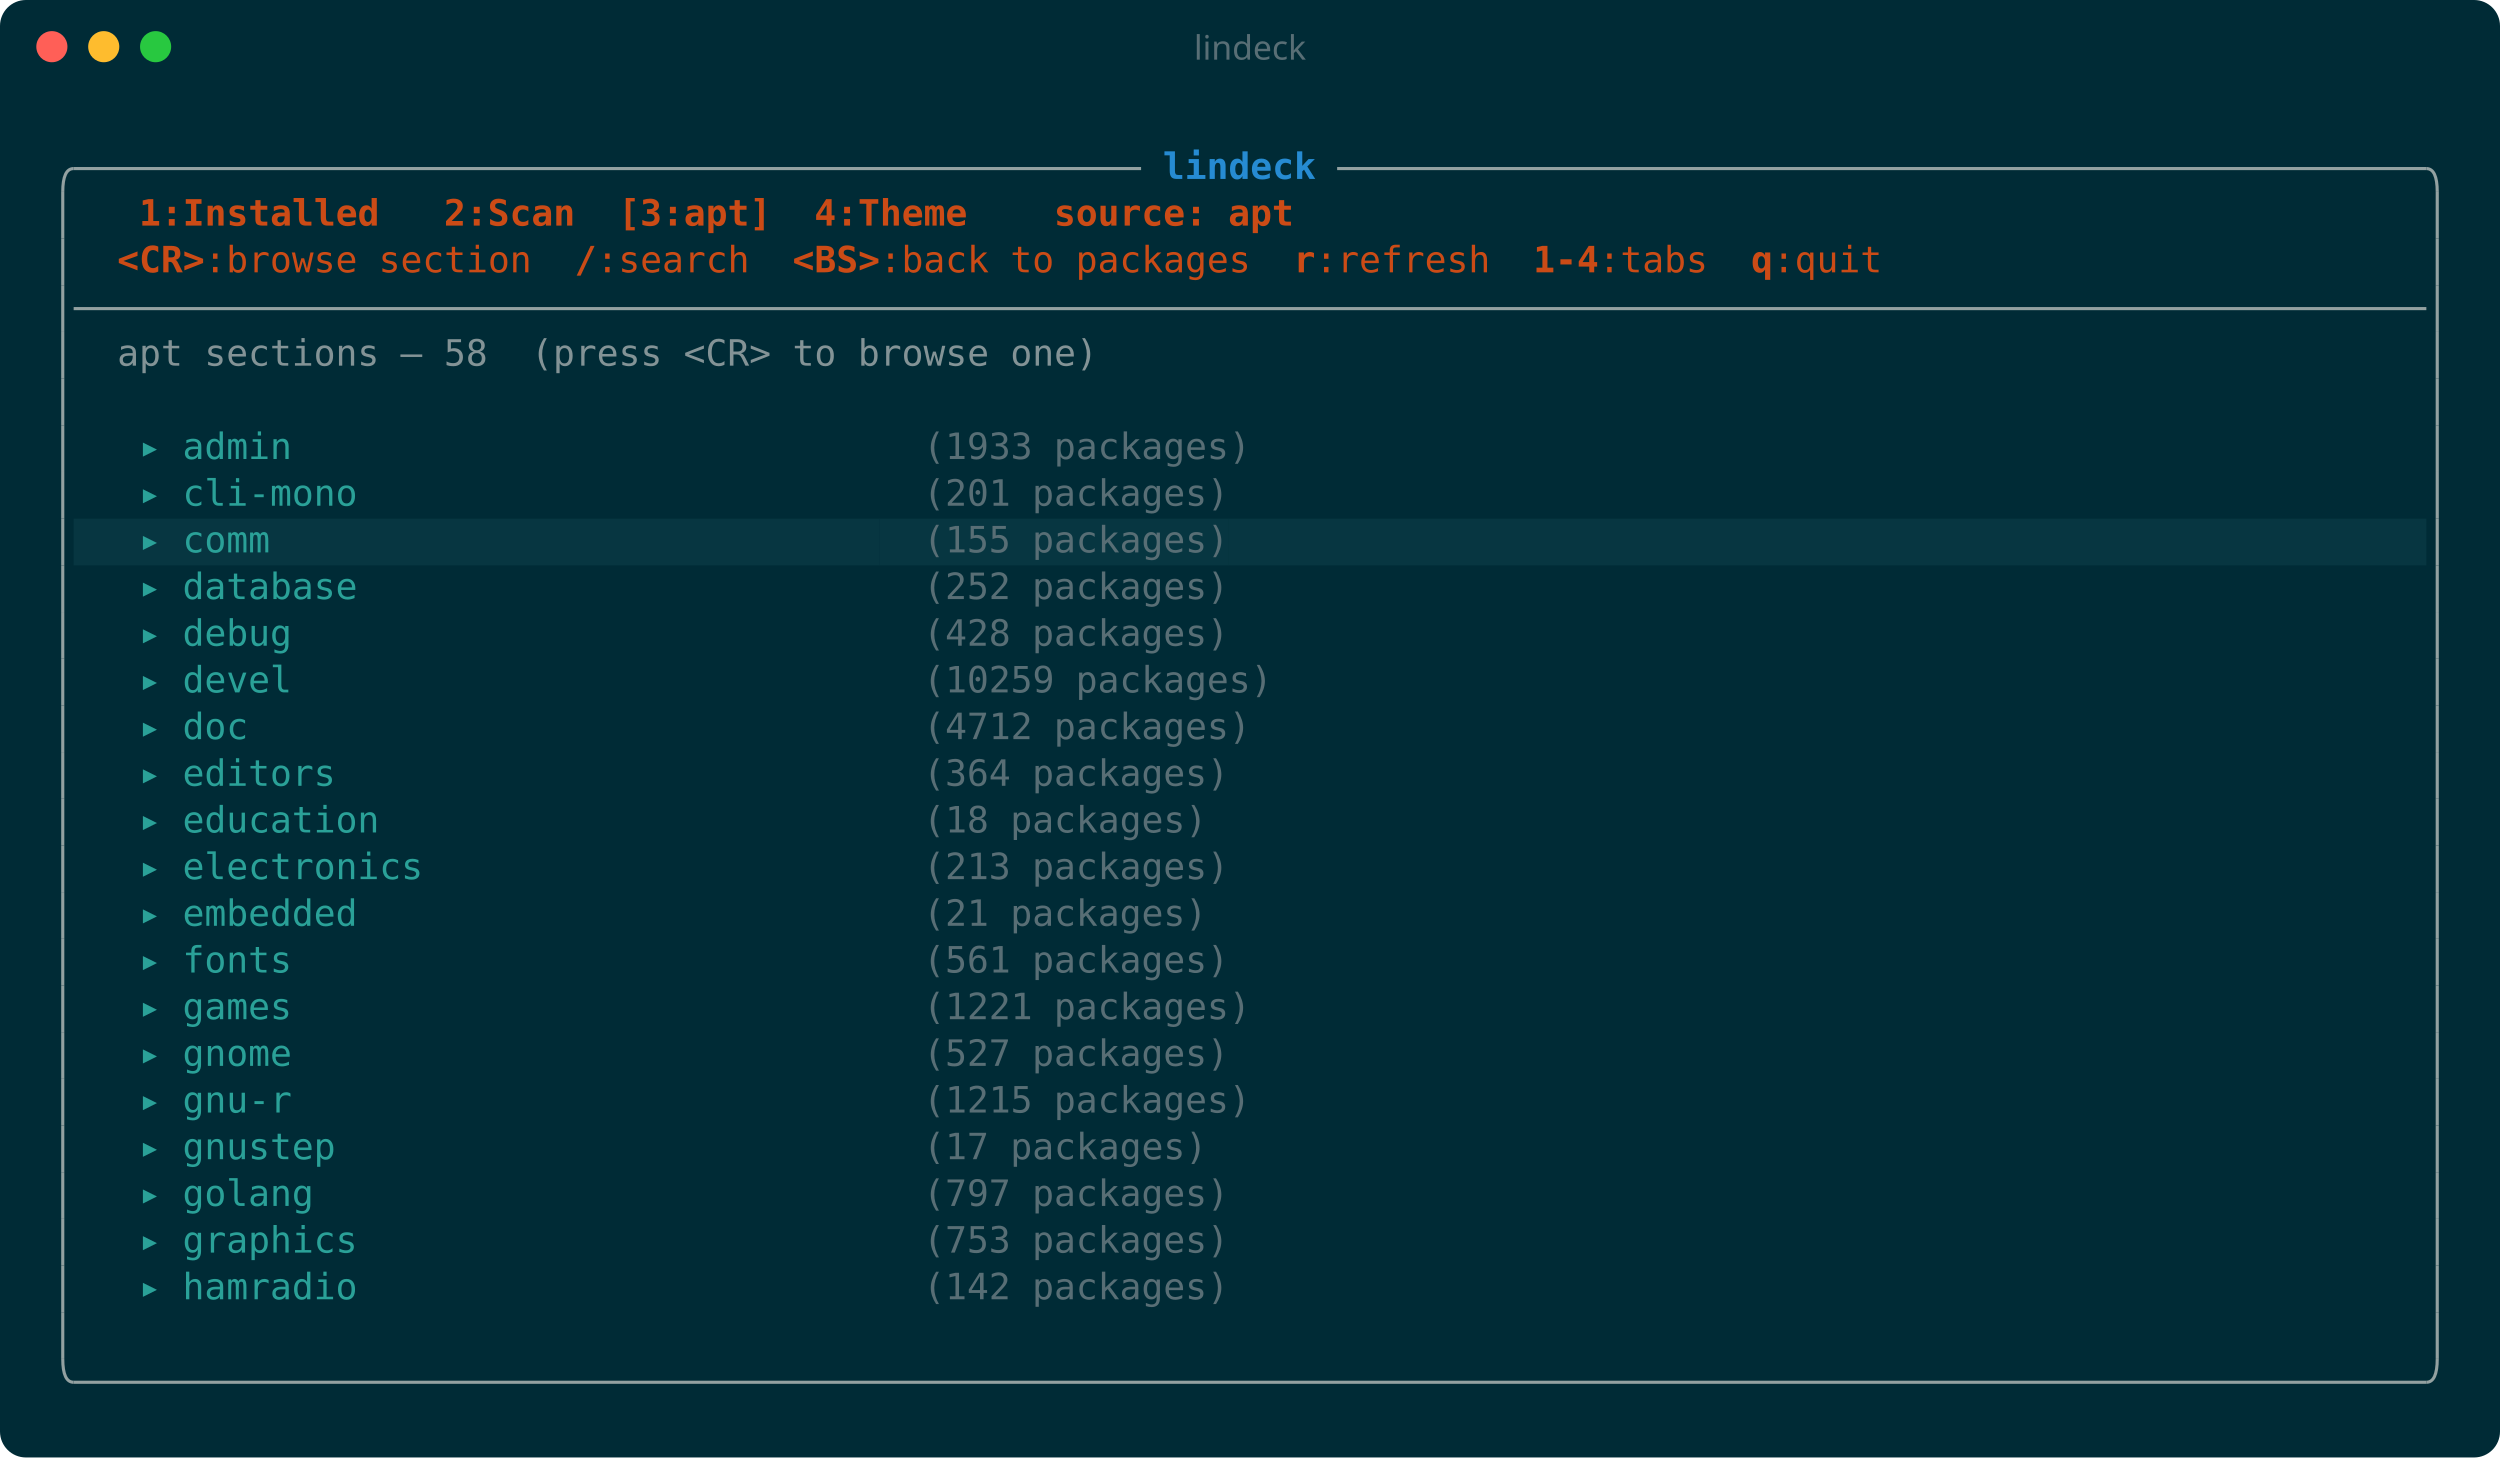
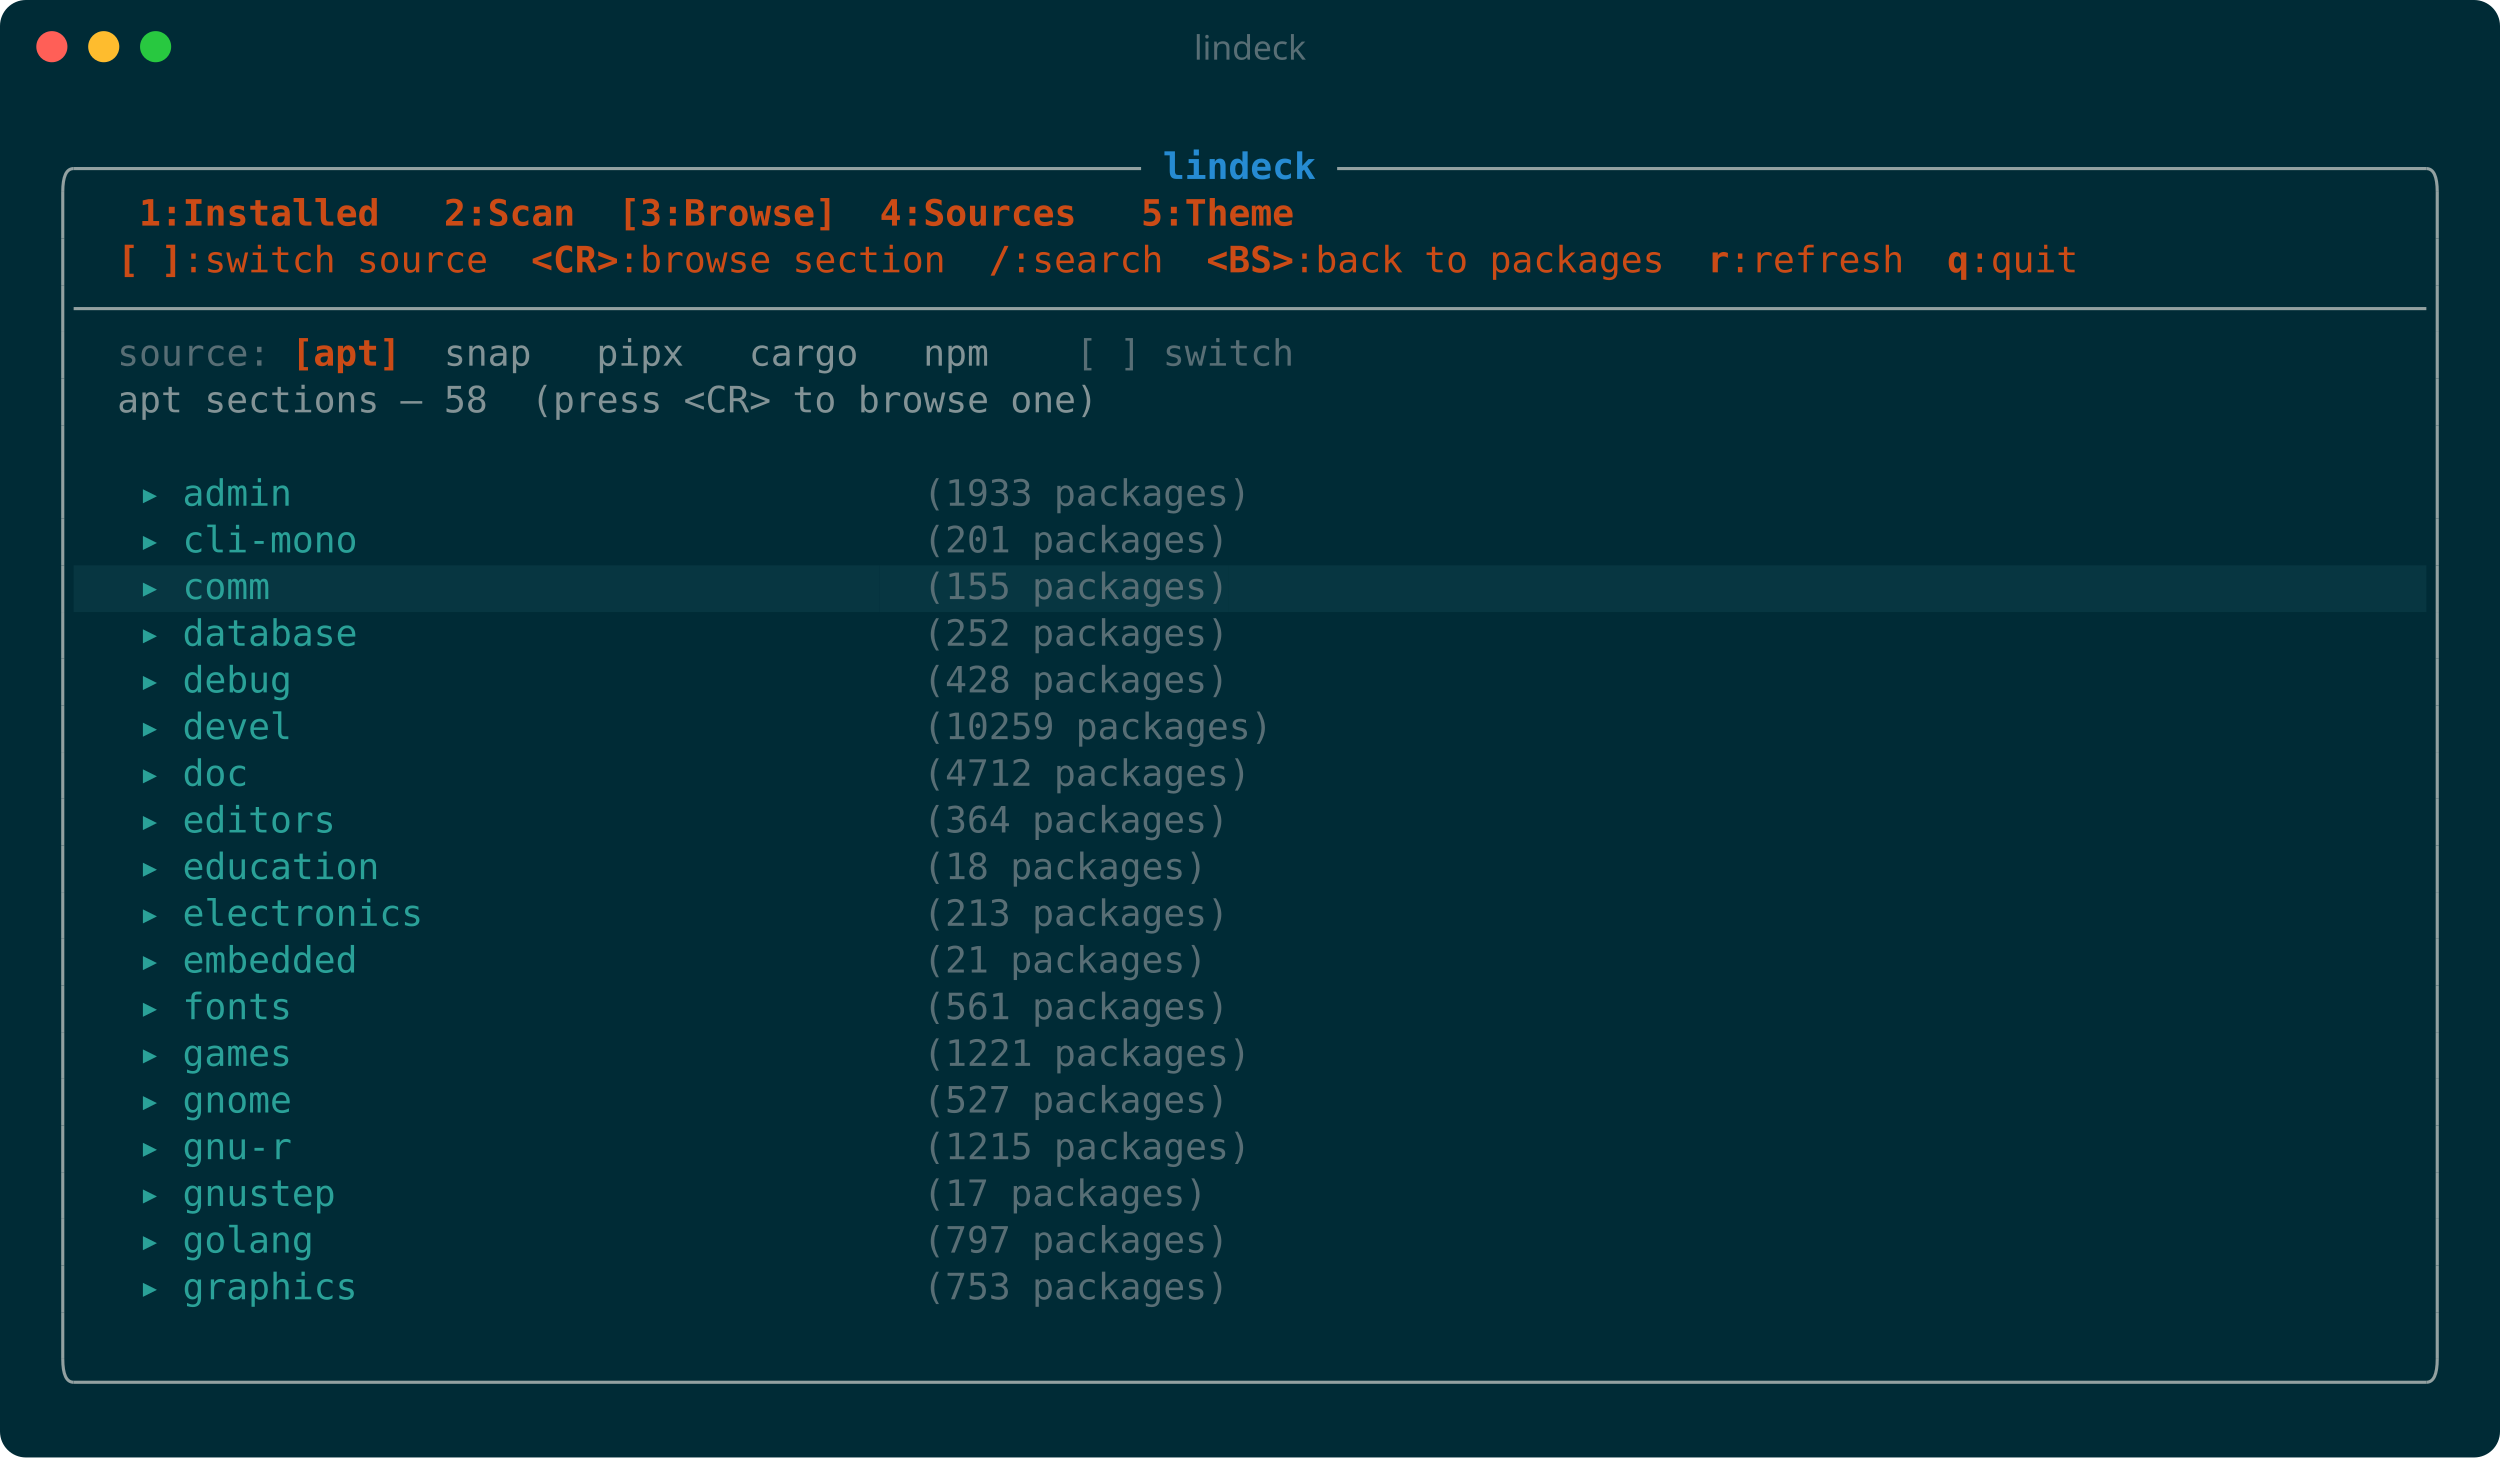
<svg xmlns="http://www.w3.org/2000/svg" width="964" height="562" viewBox="0 0 964 562">
  <rect width="100%" height="100%" rx="10" fill="#002b36" />
  <circle cx="20" cy="18" r="6" fill="#ff5f57" />
  <circle cx="40" cy="18" r="6" fill="#febc2e" />
  <circle cx="60" cy="18" r="6" fill="#28c840" />
  <text x="482" y="23" fill="#586e75" font-family="ui-sans-serif,system-ui,sans-serif" font-size="13" text-anchor="middle">lindeck</text>
  <g font-family="ui-monospace,SFMono-Regular,Menlo,Consolas,'DejaVu Sans Mono',monospace" font-size="14" xml:space="preserve">
    <path d="M28.4,65.0 Q24.2,65.0 24.2,74.0" stroke="#93a1a1" stroke-width="1.2" fill="none" />
    <line x1="28.4" y1="65.0" x2="440.0" y2="65.0" stroke="#93a1a1" stroke-width="1.2" fill="none" />
    <text x="448.4" y="69.0" fill="#268bd2" font-weight="bold" textLength="58.8" lengthAdjust="spacingAndGlyphs">lindeck</text>
    <line x1="515.6" y1="65.0" x2="935.6" y2="65.0" stroke="#93a1a1" stroke-width="1.2" fill="none" />
    <path d="M935.6,65.0 Q939.8,65.0 939.8,74.0" stroke="#93a1a1" stroke-width="1.2" fill="none" />
    <line x1="24.2" y1="74.0" x2="24.2" y2="92.0" stroke="#93a1a1" stroke-width="1.2" fill="none" />
    <text x="53.6" y="87.0" fill="#cb4b16" font-weight="bold" textLength="92.4" lengthAdjust="spacingAndGlyphs">1:Installed</text>
    <text x="171.2" y="87.0" fill="#cb4b16" font-weight="bold" textLength="50.4" lengthAdjust="spacingAndGlyphs">2:Scan</text>
-     <text x="238.4" y="87.0" fill="#cb4b16" font-weight="bold" textLength="58.8" lengthAdjust="spacingAndGlyphs">[3:apt]</text>
-     <text x="314.0" y="87.0" fill="#cb4b16" font-weight="bold" textLength="58.8" lengthAdjust="spacingAndGlyphs">4:Theme</text>
-     <text x="406.4" y="87.0" fill="#cb4b16" font-weight="bold" textLength="58.8" lengthAdjust="spacingAndGlyphs">source:</text>
-     <text x="473.6" y="87.0" fill="#cb4b16" font-weight="bold" textLength="25.2" lengthAdjust="spacingAndGlyphs">apt</text>
+     <text x="238.4" y="87.0" fill="#cb4b16" font-weight="bold" textLength="84.0" lengthAdjust="spacingAndGlyphs">[3:Browse]</text>
+     <text x="339.2" y="87.0" fill="#cb4b16" font-weight="bold" textLength="75.6" lengthAdjust="spacingAndGlyphs">4:Sources</text>
+     <text x="440.0" y="87.0" fill="#cb4b16" font-weight="bold" textLength="58.8" lengthAdjust="spacingAndGlyphs">5:Theme</text>
    <line x1="939.8" y1="74.0" x2="939.8" y2="92.0" stroke="#93a1a1" stroke-width="1.2" fill="none" />
    <line x1="24.2" y1="92.0" x2="24.2" y2="110.0" stroke="#93a1a1" stroke-width="1.2" fill="none" />
-     <text x="45.2" y="105.0" fill="#cb4b16" font-weight="bold" textLength="33.6" lengthAdjust="spacingAndGlyphs">&lt;CR&gt;</text>
-     <text x="78.8" y="105.0" fill="#cb4b16" textLength="58.8" lengthAdjust="spacingAndGlyphs">:browse</text>
-     <text x="146.0" y="105.0" fill="#cb4b16" textLength="58.8" lengthAdjust="spacingAndGlyphs">section</text>
-     <text x="221.6" y="105.0" fill="#cb4b16" font-weight="bold" textLength="8.4" lengthAdjust="spacingAndGlyphs">/</text>
-     <text x="230.0" y="105.0" fill="#cb4b16" textLength="58.8" lengthAdjust="spacingAndGlyphs">:search</text>
-     <text x="305.6" y="105.0" fill="#cb4b16" font-weight="bold" textLength="33.6" lengthAdjust="spacingAndGlyphs">&lt;BS&gt;</text>
-     <text x="339.2" y="105.0" fill="#cb4b16" textLength="42.0" lengthAdjust="spacingAndGlyphs">:back</text>
-     <text x="389.6" y="105.0" fill="#cb4b16" textLength="16.8" lengthAdjust="spacingAndGlyphs">to</text>
-     <text x="414.8" y="105.0" fill="#cb4b16" textLength="67.2" lengthAdjust="spacingAndGlyphs">packages</text>
-     <text x="498.8" y="105.0" fill="#cb4b16" font-weight="bold" textLength="8.4" lengthAdjust="spacingAndGlyphs">r</text>
-     <text x="507.2" y="105.0" fill="#cb4b16" textLength="67.2" lengthAdjust="spacingAndGlyphs">:refresh</text>
-     <text x="591.2" y="105.0" fill="#cb4b16" font-weight="bold" textLength="25.2" lengthAdjust="spacingAndGlyphs">1-4</text>
-     <text x="616.4" y="105.0" fill="#cb4b16" textLength="42.0" lengthAdjust="spacingAndGlyphs">:tabs</text>
-     <text x="675.2" y="105.0" fill="#cb4b16" font-weight="bold" textLength="8.4" lengthAdjust="spacingAndGlyphs">q</text>
-     <text x="683.6" y="105.0" fill="#cb4b16" textLength="42.0" lengthAdjust="spacingAndGlyphs">:quit</text>
+     <text x="45.2" y="105.0" fill="#cb4b16" font-weight="bold" textLength="8.4" lengthAdjust="spacingAndGlyphs">[</text>
+     <text x="62.0" y="105.0" fill="#cb4b16" font-weight="bold" textLength="8.4" lengthAdjust="spacingAndGlyphs">]</text>
+     <text x="70.4" y="105.0" fill="#cb4b16" textLength="58.8" lengthAdjust="spacingAndGlyphs">:switch</text>
+     <text x="137.6" y="105.0" fill="#cb4b16" textLength="50.4" lengthAdjust="spacingAndGlyphs">source</text>
+     <text x="204.8" y="105.0" fill="#cb4b16" font-weight="bold" textLength="33.6" lengthAdjust="spacingAndGlyphs">&lt;CR&gt;</text>
+     <text x="238.4" y="105.0" fill="#cb4b16" textLength="58.8" lengthAdjust="spacingAndGlyphs">:browse</text>
+     <text x="305.6" y="105.0" fill="#cb4b16" textLength="58.8" lengthAdjust="spacingAndGlyphs">section</text>
+     <text x="381.2" y="105.0" fill="#cb4b16" font-weight="bold" textLength="8.4" lengthAdjust="spacingAndGlyphs">/</text>
+     <text x="389.6" y="105.0" fill="#cb4b16" textLength="58.8" lengthAdjust="spacingAndGlyphs">:search</text>
+     <text x="465.2" y="105.0" fill="#cb4b16" font-weight="bold" textLength="33.6" lengthAdjust="spacingAndGlyphs">&lt;BS&gt;</text>
+     <text x="498.8" y="105.0" fill="#cb4b16" textLength="42.0" lengthAdjust="spacingAndGlyphs">:back</text>
+     <text x="549.2" y="105.0" fill="#cb4b16" textLength="16.8" lengthAdjust="spacingAndGlyphs">to</text>
+     <text x="574.4" y="105.0" fill="#cb4b16" textLength="67.2" lengthAdjust="spacingAndGlyphs">packages</text>
+     <text x="658.4" y="105.0" fill="#cb4b16" font-weight="bold" textLength="8.4" lengthAdjust="spacingAndGlyphs">r</text>
+     <text x="666.8" y="105.0" fill="#cb4b16" textLength="67.2" lengthAdjust="spacingAndGlyphs">:refresh</text>
+     <text x="750.8" y="105.0" fill="#cb4b16" font-weight="bold" textLength="8.4" lengthAdjust="spacingAndGlyphs">q</text>
+     <text x="759.2" y="105.0" fill="#cb4b16" textLength="42.0" lengthAdjust="spacingAndGlyphs">:quit</text>
    <line x1="939.8" y1="92.0" x2="939.8" y2="110.0" stroke="#93a1a1" stroke-width="1.2" fill="none" />
    <line x1="24.2" y1="110.0" x2="24.2" y2="128.0" stroke="#93a1a1" stroke-width="1.2" fill="none" />
    <line x1="28.4" y1="119.0" x2="935.6" y2="119.0" stroke="#93a1a1" stroke-width="1.2" fill="none" />
    <line x1="939.8" y1="110.0" x2="939.8" y2="128.0" stroke="#93a1a1" stroke-width="1.2" fill="none" />
    <line x1="24.2" y1="128.0" x2="24.2" y2="146.0" stroke="#93a1a1" stroke-width="1.2" fill="none" />
-     <text x="45.2" y="141.0" fill="#839396" textLength="25.2" lengthAdjust="spacingAndGlyphs">apt</text>
-     <text x="78.8" y="141.0" fill="#839396" textLength="67.2" lengthAdjust="spacingAndGlyphs">sections</text>
-     <text x="154.4" y="141.0" fill="#839396" textLength="8.4" lengthAdjust="spacingAndGlyphs">—</text>
-     <text x="171.2" y="141.0" fill="#839396" textLength="16.8" lengthAdjust="spacingAndGlyphs">58</text>
-     <text x="204.8" y="141.0" fill="#839396" textLength="50.4" lengthAdjust="spacingAndGlyphs">(press</text>
-     <text x="263.6" y="141.0" fill="#839396" textLength="33.6" lengthAdjust="spacingAndGlyphs">&lt;CR&gt;</text>
-     <text x="305.6" y="141.0" fill="#839396" textLength="16.8" lengthAdjust="spacingAndGlyphs">to</text>
-     <text x="330.8" y="141.0" fill="#839396" textLength="50.4" lengthAdjust="spacingAndGlyphs">browse</text>
-     <text x="389.6" y="141.0" fill="#839396" textLength="33.6" lengthAdjust="spacingAndGlyphs">one)</text>
+     <text x="45.2" y="141.0" fill="#586e75" textLength="58.8" lengthAdjust="spacingAndGlyphs">source:</text>
+     <text x="112.4" y="141.0" fill="#cb4b16" font-weight="bold" textLength="42.0" lengthAdjust="spacingAndGlyphs">[apt]</text>
+     <text x="171.2" y="141.0" fill="#839396" textLength="33.6" lengthAdjust="spacingAndGlyphs">snap</text>
+     <text x="230.0" y="141.0" fill="#839396" textLength="33.6" lengthAdjust="spacingAndGlyphs">pipx</text>
+     <text x="288.8" y="141.0" fill="#839396" textLength="42.0" lengthAdjust="spacingAndGlyphs">cargo</text>
+     <text x="356.0" y="141.0" fill="#839396" textLength="25.2" lengthAdjust="spacingAndGlyphs">npm</text>
+     <text x="414.8" y="141.0" fill="#586e75" textLength="8.4" lengthAdjust="spacingAndGlyphs">[</text>
+     <text x="431.6" y="141.0" fill="#586e75" textLength="8.4" lengthAdjust="spacingAndGlyphs">]</text>
+     <text x="448.4" y="141.0" fill="#586e75" textLength="50.4" lengthAdjust="spacingAndGlyphs">switch</text>
    <line x1="939.8" y1="128.0" x2="939.8" y2="146.0" stroke="#93a1a1" stroke-width="1.2" fill="none" />
    <line x1="24.2" y1="146.0" x2="24.2" y2="164.0" stroke="#93a1a1" stroke-width="1.2" fill="none" />
+     <text x="45.2" y="159.0" fill="#839396" textLength="25.2" lengthAdjust="spacingAndGlyphs">apt</text>
+     <text x="78.8" y="159.0" fill="#839396" textLength="67.2" lengthAdjust="spacingAndGlyphs">sections</text>
+     <text x="154.4" y="159.0" fill="#839396" textLength="8.4" lengthAdjust="spacingAndGlyphs">—</text>
+     <text x="171.2" y="159.0" fill="#839396" textLength="16.8" lengthAdjust="spacingAndGlyphs">58</text>
+     <text x="204.8" y="159.0" fill="#839396" textLength="50.4" lengthAdjust="spacingAndGlyphs">(press</text>
+     <text x="263.6" y="159.0" fill="#839396" textLength="33.6" lengthAdjust="spacingAndGlyphs">&lt;CR&gt;</text>
+     <text x="305.6" y="159.0" fill="#839396" textLength="16.8" lengthAdjust="spacingAndGlyphs">to</text>
+     <text x="330.8" y="159.0" fill="#839396" textLength="50.4" lengthAdjust="spacingAndGlyphs">browse</text>
+     <text x="389.6" y="159.0" fill="#839396" textLength="33.6" lengthAdjust="spacingAndGlyphs">one)</text>
    <line x1="939.8" y1="146.0" x2="939.8" y2="164.0" stroke="#93a1a1" stroke-width="1.2" fill="none" />
    <line x1="24.2" y1="164.0" x2="24.2" y2="182.0" stroke="#93a1a1" stroke-width="1.2" fill="none" />
-     <text x="53.6" y="177.0" fill="#2aa198" textLength="8.4" lengthAdjust="spacingAndGlyphs">▸</text>
-     <text x="70.4" y="177.0" fill="#2aa198" textLength="42.0" lengthAdjust="spacingAndGlyphs">admin</text>
-     <text x="356.0" y="177.0" fill="#586e75" textLength="42.0" lengthAdjust="spacingAndGlyphs">(1933</text>
-     <text x="406.4" y="177.0" fill="#586e75" textLength="75.6" lengthAdjust="spacingAndGlyphs">packages)</text>
    <line x1="939.8" y1="164.0" x2="939.8" y2="182.0" stroke="#93a1a1" stroke-width="1.2" fill="none" />
    <line x1="24.2" y1="182.0" x2="24.2" y2="200.0" stroke="#93a1a1" stroke-width="1.2" fill="none" />
    <text x="53.6" y="195.0" fill="#2aa198" textLength="8.4" lengthAdjust="spacingAndGlyphs">▸</text>
-     <text x="70.4" y="195.0" fill="#2aa198" textLength="67.2" lengthAdjust="spacingAndGlyphs">cli-mono</text>
-     <text x="356.0" y="195.0" fill="#586e75" textLength="33.6" lengthAdjust="spacingAndGlyphs">(201</text>
-     <text x="398.0" y="195.0" fill="#586e75" textLength="75.6" lengthAdjust="spacingAndGlyphs">packages)</text>
+     <text x="70.4" y="195.0" fill="#2aa198" textLength="42.0" lengthAdjust="spacingAndGlyphs">admin</text>
+     <text x="356.0" y="195.0" fill="#586e75" textLength="42.0" lengthAdjust="spacingAndGlyphs">(1933</text>
+     <text x="406.4" y="195.0" fill="#586e75" textLength="75.6" lengthAdjust="spacingAndGlyphs">packages)</text>
    <line x1="939.8" y1="182.0" x2="939.8" y2="200.0" stroke="#93a1a1" stroke-width="1.2" fill="none" />
    <line x1="24.2" y1="200.0" x2="24.2" y2="218.0" stroke="#93a1a1" stroke-width="1.2" fill="none" />
-     <rect x="28.4" y="200.0" width="310.8" height="18" fill="#073641" />
    <text x="53.6" y="213.0" fill="#2aa198" textLength="8.4" lengthAdjust="spacingAndGlyphs">▸</text>
-     <text x="70.4" y="213.0" fill="#2aa198" textLength="33.6" lengthAdjust="spacingAndGlyphs">comm</text>
-     <rect x="339.2" y="200.0" width="134.4" height="18" fill="#073641" />
-     <text x="356.0" y="213.0" fill="#586e75" textLength="33.6" lengthAdjust="spacingAndGlyphs">(155</text>
+     <text x="70.4" y="213.0" fill="#2aa198" textLength="67.2" lengthAdjust="spacingAndGlyphs">cli-mono</text>
+     <text x="356.0" y="213.0" fill="#586e75" textLength="33.6" lengthAdjust="spacingAndGlyphs">(201</text>
    <text x="398.0" y="213.0" fill="#586e75" textLength="75.6" lengthAdjust="spacingAndGlyphs">packages)</text>
-     <rect x="473.6" y="200.0" width="462.0" height="18" fill="#073641" />
    <line x1="939.8" y1="200.0" x2="939.8" y2="218.0" stroke="#93a1a1" stroke-width="1.2" fill="none" />
    <line x1="24.2" y1="218.0" x2="24.2" y2="236.0" stroke="#93a1a1" stroke-width="1.2" fill="none" />
+     <rect x="28.4" y="218.0" width="310.8" height="18" fill="#073641" />
    <text x="53.6" y="231.0" fill="#2aa198" textLength="8.4" lengthAdjust="spacingAndGlyphs">▸</text>
-     <text x="70.4" y="231.0" fill="#2aa198" textLength="67.2" lengthAdjust="spacingAndGlyphs">database</text>
-     <text x="356.0" y="231.0" fill="#586e75" textLength="33.6" lengthAdjust="spacingAndGlyphs">(252</text>
+     <text x="70.4" y="231.0" fill="#2aa198" textLength="33.6" lengthAdjust="spacingAndGlyphs">comm</text>
+     <rect x="339.2" y="218.0" width="134.4" height="18" fill="#073641" />
+     <text x="356.0" y="231.0" fill="#586e75" textLength="33.6" lengthAdjust="spacingAndGlyphs">(155</text>
    <text x="398.0" y="231.0" fill="#586e75" textLength="75.6" lengthAdjust="spacingAndGlyphs">packages)</text>
+     <rect x="473.6" y="218.0" width="462.0" height="18" fill="#073641" />
    <line x1="939.8" y1="218.0" x2="939.8" y2="236.0" stroke="#93a1a1" stroke-width="1.2" fill="none" />
    <line x1="24.2" y1="236.0" x2="24.2" y2="254.0" stroke="#93a1a1" stroke-width="1.2" fill="none" />
    <text x="53.6" y="249.0" fill="#2aa198" textLength="8.4" lengthAdjust="spacingAndGlyphs">▸</text>
-     <text x="70.4" y="249.0" fill="#2aa198" textLength="42.0" lengthAdjust="spacingAndGlyphs">debug</text>
-     <text x="356.0" y="249.0" fill="#586e75" textLength="33.6" lengthAdjust="spacingAndGlyphs">(428</text>
+     <text x="70.4" y="249.0" fill="#2aa198" textLength="67.2" lengthAdjust="spacingAndGlyphs">database</text>
+     <text x="356.0" y="249.0" fill="#586e75" textLength="33.6" lengthAdjust="spacingAndGlyphs">(252</text>
    <text x="398.0" y="249.0" fill="#586e75" textLength="75.6" lengthAdjust="spacingAndGlyphs">packages)</text>
    <line x1="939.8" y1="236.0" x2="939.8" y2="254.0" stroke="#93a1a1" stroke-width="1.2" fill="none" />
    <line x1="24.2" y1="254.0" x2="24.2" y2="272.0" stroke="#93a1a1" stroke-width="1.2" fill="none" />
    <text x="53.6" y="267.0" fill="#2aa198" textLength="8.4" lengthAdjust="spacingAndGlyphs">▸</text>
-     <text x="70.4" y="267.0" fill="#2aa198" textLength="42.0" lengthAdjust="spacingAndGlyphs">devel</text>
-     <text x="356.0" y="267.0" fill="#586e75" textLength="50.4" lengthAdjust="spacingAndGlyphs">(10259</text>
-     <text x="414.8" y="267.0" fill="#586e75" textLength="75.6" lengthAdjust="spacingAndGlyphs">packages)</text>
+     <text x="70.4" y="267.0" fill="#2aa198" textLength="42.0" lengthAdjust="spacingAndGlyphs">debug</text>
+     <text x="356.0" y="267.0" fill="#586e75" textLength="33.6" lengthAdjust="spacingAndGlyphs">(428</text>
+     <text x="398.0" y="267.0" fill="#586e75" textLength="75.6" lengthAdjust="spacingAndGlyphs">packages)</text>
    <line x1="939.8" y1="254.0" x2="939.8" y2="272.0" stroke="#93a1a1" stroke-width="1.2" fill="none" />
    <line x1="24.2" y1="272.0" x2="24.2" y2="290.0" stroke="#93a1a1" stroke-width="1.2" fill="none" />
    <text x="53.6" y="285.0" fill="#2aa198" textLength="8.4" lengthAdjust="spacingAndGlyphs">▸</text>
-     <text x="70.4" y="285.0" fill="#2aa198" textLength="25.2" lengthAdjust="spacingAndGlyphs">doc</text>
-     <text x="356.0" y="285.0" fill="#586e75" textLength="42.0" lengthAdjust="spacingAndGlyphs">(4712</text>
-     <text x="406.4" y="285.0" fill="#586e75" textLength="75.6" lengthAdjust="spacingAndGlyphs">packages)</text>
+     <text x="70.4" y="285.0" fill="#2aa198" textLength="42.0" lengthAdjust="spacingAndGlyphs">devel</text>
+     <text x="356.0" y="285.0" fill="#586e75" textLength="50.4" lengthAdjust="spacingAndGlyphs">(10259</text>
+     <text x="414.8" y="285.0" fill="#586e75" textLength="75.6" lengthAdjust="spacingAndGlyphs">packages)</text>
    <line x1="939.8" y1="272.0" x2="939.8" y2="290.0" stroke="#93a1a1" stroke-width="1.2" fill="none" />
    <line x1="24.2" y1="290.0" x2="24.2" y2="308.0" stroke="#93a1a1" stroke-width="1.2" fill="none" />
    <text x="53.6" y="303.0" fill="#2aa198" textLength="8.4" lengthAdjust="spacingAndGlyphs">▸</text>
-     <text x="70.4" y="303.0" fill="#2aa198" textLength="58.8" lengthAdjust="spacingAndGlyphs">editors</text>
-     <text x="356.0" y="303.0" fill="#586e75" textLength="33.6" lengthAdjust="spacingAndGlyphs">(364</text>
-     <text x="398.0" y="303.0" fill="#586e75" textLength="75.6" lengthAdjust="spacingAndGlyphs">packages)</text>
+     <text x="70.4" y="303.0" fill="#2aa198" textLength="25.2" lengthAdjust="spacingAndGlyphs">doc</text>
+     <text x="356.0" y="303.0" fill="#586e75" textLength="42.0" lengthAdjust="spacingAndGlyphs">(4712</text>
+     <text x="406.4" y="303.0" fill="#586e75" textLength="75.6" lengthAdjust="spacingAndGlyphs">packages)</text>
    <line x1="939.8" y1="290.0" x2="939.8" y2="308.0" stroke="#93a1a1" stroke-width="1.2" fill="none" />
    <line x1="24.2" y1="308.0" x2="24.2" y2="326.0" stroke="#93a1a1" stroke-width="1.2" fill="none" />
    <text x="53.6" y="321.0" fill="#2aa198" textLength="8.4" lengthAdjust="spacingAndGlyphs">▸</text>
-     <text x="70.4" y="321.0" fill="#2aa198" textLength="75.6" lengthAdjust="spacingAndGlyphs">education</text>
-     <text x="356.0" y="321.0" fill="#586e75" textLength="25.2" lengthAdjust="spacingAndGlyphs">(18</text>
-     <text x="389.6" y="321.0" fill="#586e75" textLength="75.6" lengthAdjust="spacingAndGlyphs">packages)</text>
+     <text x="70.4" y="321.0" fill="#2aa198" textLength="58.8" lengthAdjust="spacingAndGlyphs">editors</text>
+     <text x="356.0" y="321.0" fill="#586e75" textLength="33.6" lengthAdjust="spacingAndGlyphs">(364</text>
+     <text x="398.0" y="321.0" fill="#586e75" textLength="75.6" lengthAdjust="spacingAndGlyphs">packages)</text>
    <line x1="939.8" y1="308.0" x2="939.8" y2="326.0" stroke="#93a1a1" stroke-width="1.2" fill="none" />
    <line x1="24.2" y1="326.0" x2="24.2" y2="344.0" stroke="#93a1a1" stroke-width="1.2" fill="none" />
    <text x="53.6" y="339.0" fill="#2aa198" textLength="8.4" lengthAdjust="spacingAndGlyphs">▸</text>
-     <text x="70.4" y="339.0" fill="#2aa198" textLength="92.4" lengthAdjust="spacingAndGlyphs">electronics</text>
-     <text x="356.0" y="339.0" fill="#586e75" textLength="33.6" lengthAdjust="spacingAndGlyphs">(213</text>
-     <text x="398.0" y="339.0" fill="#586e75" textLength="75.6" lengthAdjust="spacingAndGlyphs">packages)</text>
+     <text x="70.4" y="339.0" fill="#2aa198" textLength="75.6" lengthAdjust="spacingAndGlyphs">education</text>
+     <text x="356.0" y="339.0" fill="#586e75" textLength="25.2" lengthAdjust="spacingAndGlyphs">(18</text>
+     <text x="389.6" y="339.0" fill="#586e75" textLength="75.6" lengthAdjust="spacingAndGlyphs">packages)</text>
    <line x1="939.8" y1="326.0" x2="939.8" y2="344.0" stroke="#93a1a1" stroke-width="1.2" fill="none" />
    <line x1="24.2" y1="344.0" x2="24.2" y2="362.0" stroke="#93a1a1" stroke-width="1.2" fill="none" />
    <text x="53.6" y="357.0" fill="#2aa198" textLength="8.4" lengthAdjust="spacingAndGlyphs">▸</text>
-     <text x="70.4" y="357.0" fill="#2aa198" textLength="67.2" lengthAdjust="spacingAndGlyphs">embedded</text>
-     <text x="356.0" y="357.0" fill="#586e75" textLength="25.2" lengthAdjust="spacingAndGlyphs">(21</text>
-     <text x="389.6" y="357.0" fill="#586e75" textLength="75.6" lengthAdjust="spacingAndGlyphs">packages)</text>
+     <text x="70.4" y="357.0" fill="#2aa198" textLength="92.4" lengthAdjust="spacingAndGlyphs">electronics</text>
+     <text x="356.0" y="357.0" fill="#586e75" textLength="33.6" lengthAdjust="spacingAndGlyphs">(213</text>
+     <text x="398.0" y="357.0" fill="#586e75" textLength="75.6" lengthAdjust="spacingAndGlyphs">packages)</text>
    <line x1="939.8" y1="344.0" x2="939.8" y2="362.0" stroke="#93a1a1" stroke-width="1.2" fill="none" />
    <line x1="24.2" y1="362.0" x2="24.2" y2="380.0" stroke="#93a1a1" stroke-width="1.2" fill="none" />
    <text x="53.6" y="375.0" fill="#2aa198" textLength="8.4" lengthAdjust="spacingAndGlyphs">▸</text>
-     <text x="70.4" y="375.0" fill="#2aa198" textLength="42.0" lengthAdjust="spacingAndGlyphs">fonts</text>
-     <text x="356.0" y="375.0" fill="#586e75" textLength="33.6" lengthAdjust="spacingAndGlyphs">(561</text>
-     <text x="398.0" y="375.0" fill="#586e75" textLength="75.6" lengthAdjust="spacingAndGlyphs">packages)</text>
+     <text x="70.4" y="375.0" fill="#2aa198" textLength="67.2" lengthAdjust="spacingAndGlyphs">embedded</text>
+     <text x="356.0" y="375.0" fill="#586e75" textLength="25.2" lengthAdjust="spacingAndGlyphs">(21</text>
+     <text x="389.6" y="375.0" fill="#586e75" textLength="75.6" lengthAdjust="spacingAndGlyphs">packages)</text>
    <line x1="939.8" y1="362.0" x2="939.8" y2="380.0" stroke="#93a1a1" stroke-width="1.2" fill="none" />
    <line x1="24.2" y1="380.0" x2="24.2" y2="398.0" stroke="#93a1a1" stroke-width="1.2" fill="none" />
    <text x="53.6" y="393.0" fill="#2aa198" textLength="8.4" lengthAdjust="spacingAndGlyphs">▸</text>
-     <text x="70.4" y="393.0" fill="#2aa198" textLength="42.0" lengthAdjust="spacingAndGlyphs">games</text>
-     <text x="356.0" y="393.0" fill="#586e75" textLength="42.0" lengthAdjust="spacingAndGlyphs">(1221</text>
-     <text x="406.4" y="393.0" fill="#586e75" textLength="75.6" lengthAdjust="spacingAndGlyphs">packages)</text>
+     <text x="70.4" y="393.0" fill="#2aa198" textLength="42.0" lengthAdjust="spacingAndGlyphs">fonts</text>
+     <text x="356.0" y="393.0" fill="#586e75" textLength="33.6" lengthAdjust="spacingAndGlyphs">(561</text>
+     <text x="398.0" y="393.0" fill="#586e75" textLength="75.6" lengthAdjust="spacingAndGlyphs">packages)</text>
    <line x1="939.8" y1="380.0" x2="939.8" y2="398.0" stroke="#93a1a1" stroke-width="1.2" fill="none" />
    <line x1="24.2" y1="398.0" x2="24.2" y2="416.0" stroke="#93a1a1" stroke-width="1.2" fill="none" />
    <text x="53.6" y="411.0" fill="#2aa198" textLength="8.4" lengthAdjust="spacingAndGlyphs">▸</text>
-     <text x="70.4" y="411.0" fill="#2aa198" textLength="42.0" lengthAdjust="spacingAndGlyphs">gnome</text>
-     <text x="356.0" y="411.0" fill="#586e75" textLength="33.6" lengthAdjust="spacingAndGlyphs">(527</text>
-     <text x="398.0" y="411.0" fill="#586e75" textLength="75.6" lengthAdjust="spacingAndGlyphs">packages)</text>
+     <text x="70.4" y="411.0" fill="#2aa198" textLength="42.0" lengthAdjust="spacingAndGlyphs">games</text>
+     <text x="356.0" y="411.0" fill="#586e75" textLength="42.0" lengthAdjust="spacingAndGlyphs">(1221</text>
+     <text x="406.4" y="411.0" fill="#586e75" textLength="75.6" lengthAdjust="spacingAndGlyphs">packages)</text>
    <line x1="939.8" y1="398.0" x2="939.8" y2="416.0" stroke="#93a1a1" stroke-width="1.2" fill="none" />
    <line x1="24.2" y1="416.0" x2="24.2" y2="434.0" stroke="#93a1a1" stroke-width="1.2" fill="none" />
    <text x="53.6" y="429.0" fill="#2aa198" textLength="8.4" lengthAdjust="spacingAndGlyphs">▸</text>
-     <text x="70.4" y="429.0" fill="#2aa198" textLength="42.0" lengthAdjust="spacingAndGlyphs">gnu-r</text>
-     <text x="356.0" y="429.0" fill="#586e75" textLength="42.0" lengthAdjust="spacingAndGlyphs">(1215</text>
-     <text x="406.4" y="429.0" fill="#586e75" textLength="75.6" lengthAdjust="spacingAndGlyphs">packages)</text>
+     <text x="70.4" y="429.0" fill="#2aa198" textLength="42.0" lengthAdjust="spacingAndGlyphs">gnome</text>
+     <text x="356.0" y="429.0" fill="#586e75" textLength="33.6" lengthAdjust="spacingAndGlyphs">(527</text>
+     <text x="398.0" y="429.0" fill="#586e75" textLength="75.6" lengthAdjust="spacingAndGlyphs">packages)</text>
    <line x1="939.8" y1="416.0" x2="939.8" y2="434.0" stroke="#93a1a1" stroke-width="1.2" fill="none" />
    <line x1="24.2" y1="434.0" x2="24.2" y2="452.0" stroke="#93a1a1" stroke-width="1.2" fill="none" />
    <text x="53.6" y="447.0" fill="#2aa198" textLength="8.4" lengthAdjust="spacingAndGlyphs">▸</text>
-     <text x="70.4" y="447.0" fill="#2aa198" textLength="58.8" lengthAdjust="spacingAndGlyphs">gnustep</text>
-     <text x="356.0" y="447.0" fill="#586e75" textLength="25.2" lengthAdjust="spacingAndGlyphs">(17</text>
-     <text x="389.6" y="447.0" fill="#586e75" textLength="75.6" lengthAdjust="spacingAndGlyphs">packages)</text>
+     <text x="70.4" y="447.0" fill="#2aa198" textLength="42.0" lengthAdjust="spacingAndGlyphs">gnu-r</text>
+     <text x="356.0" y="447.0" fill="#586e75" textLength="42.0" lengthAdjust="spacingAndGlyphs">(1215</text>
+     <text x="406.4" y="447.0" fill="#586e75" textLength="75.6" lengthAdjust="spacingAndGlyphs">packages)</text>
    <line x1="939.8" y1="434.0" x2="939.8" y2="452.0" stroke="#93a1a1" stroke-width="1.2" fill="none" />
    <line x1="24.2" y1="452.0" x2="24.2" y2="470.0" stroke="#93a1a1" stroke-width="1.2" fill="none" />
    <text x="53.6" y="465.0" fill="#2aa198" textLength="8.4" lengthAdjust="spacingAndGlyphs">▸</text>
-     <text x="70.4" y="465.0" fill="#2aa198" textLength="50.4" lengthAdjust="spacingAndGlyphs">golang</text>
-     <text x="356.0" y="465.0" fill="#586e75" textLength="33.6" lengthAdjust="spacingAndGlyphs">(797</text>
-     <text x="398.0" y="465.0" fill="#586e75" textLength="75.6" lengthAdjust="spacingAndGlyphs">packages)</text>
+     <text x="70.4" y="465.0" fill="#2aa198" textLength="58.8" lengthAdjust="spacingAndGlyphs">gnustep</text>
+     <text x="356.0" y="465.0" fill="#586e75" textLength="25.2" lengthAdjust="spacingAndGlyphs">(17</text>
+     <text x="389.6" y="465.0" fill="#586e75" textLength="75.6" lengthAdjust="spacingAndGlyphs">packages)</text>
    <line x1="939.8" y1="452.0" x2="939.8" y2="470.0" stroke="#93a1a1" stroke-width="1.2" fill="none" />
    <line x1="24.2" y1="470.0" x2="24.2" y2="488.0" stroke="#93a1a1" stroke-width="1.2" fill="none" />
    <text x="53.6" y="483.0" fill="#2aa198" textLength="8.4" lengthAdjust="spacingAndGlyphs">▸</text>
-     <text x="70.4" y="483.0" fill="#2aa198" textLength="67.2" lengthAdjust="spacingAndGlyphs">graphics</text>
-     <text x="356.0" y="483.0" fill="#586e75" textLength="33.6" lengthAdjust="spacingAndGlyphs">(753</text>
+     <text x="70.4" y="483.0" fill="#2aa198" textLength="50.4" lengthAdjust="spacingAndGlyphs">golang</text>
+     <text x="356.0" y="483.0" fill="#586e75" textLength="33.6" lengthAdjust="spacingAndGlyphs">(797</text>
    <text x="398.0" y="483.0" fill="#586e75" textLength="75.6" lengthAdjust="spacingAndGlyphs">packages)</text>
    <line x1="939.8" y1="470.0" x2="939.8" y2="488.0" stroke="#93a1a1" stroke-width="1.2" fill="none" />
    <line x1="24.2" y1="488.0" x2="24.2" y2="506.0" stroke="#93a1a1" stroke-width="1.2" fill="none" />
    <text x="53.6" y="501.0" fill="#2aa198" textLength="8.4" lengthAdjust="spacingAndGlyphs">▸</text>
-     <text x="70.4" y="501.0" fill="#2aa198" textLength="67.2" lengthAdjust="spacingAndGlyphs">hamradio</text>
-     <text x="356.0" y="501.0" fill="#586e75" textLength="33.6" lengthAdjust="spacingAndGlyphs">(142</text>
+     <text x="70.4" y="501.0" fill="#2aa198" textLength="67.2" lengthAdjust="spacingAndGlyphs">graphics</text>
+     <text x="356.0" y="501.0" fill="#586e75" textLength="33.6" lengthAdjust="spacingAndGlyphs">(753</text>
    <text x="398.0" y="501.0" fill="#586e75" textLength="75.6" lengthAdjust="spacingAndGlyphs">packages)</text>
    <line x1="939.8" y1="488.0" x2="939.8" y2="506.0" stroke="#93a1a1" stroke-width="1.2" fill="none" />
    <line x1="24.2" y1="506.0" x2="24.2" y2="524.0" stroke="#93a1a1" stroke-width="1.2" fill="none" />
    <line x1="939.8" y1="506.0" x2="939.8" y2="524.0" stroke="#93a1a1" stroke-width="1.2" fill="none" />
    <path d="M24.2,524.0 Q24.2,533.0 28.4,533.0" stroke="#93a1a1" stroke-width="1.2" fill="none" />
    <line x1="28.4" y1="533.0" x2="935.6" y2="533.0" stroke="#93a1a1" stroke-width="1.2" fill="none" />
    <path d="M939.8,524.0 Q939.8,533.0 935.6,533.0" stroke="#93a1a1" stroke-width="1.2" fill="none" />
  </g>
</svg>
